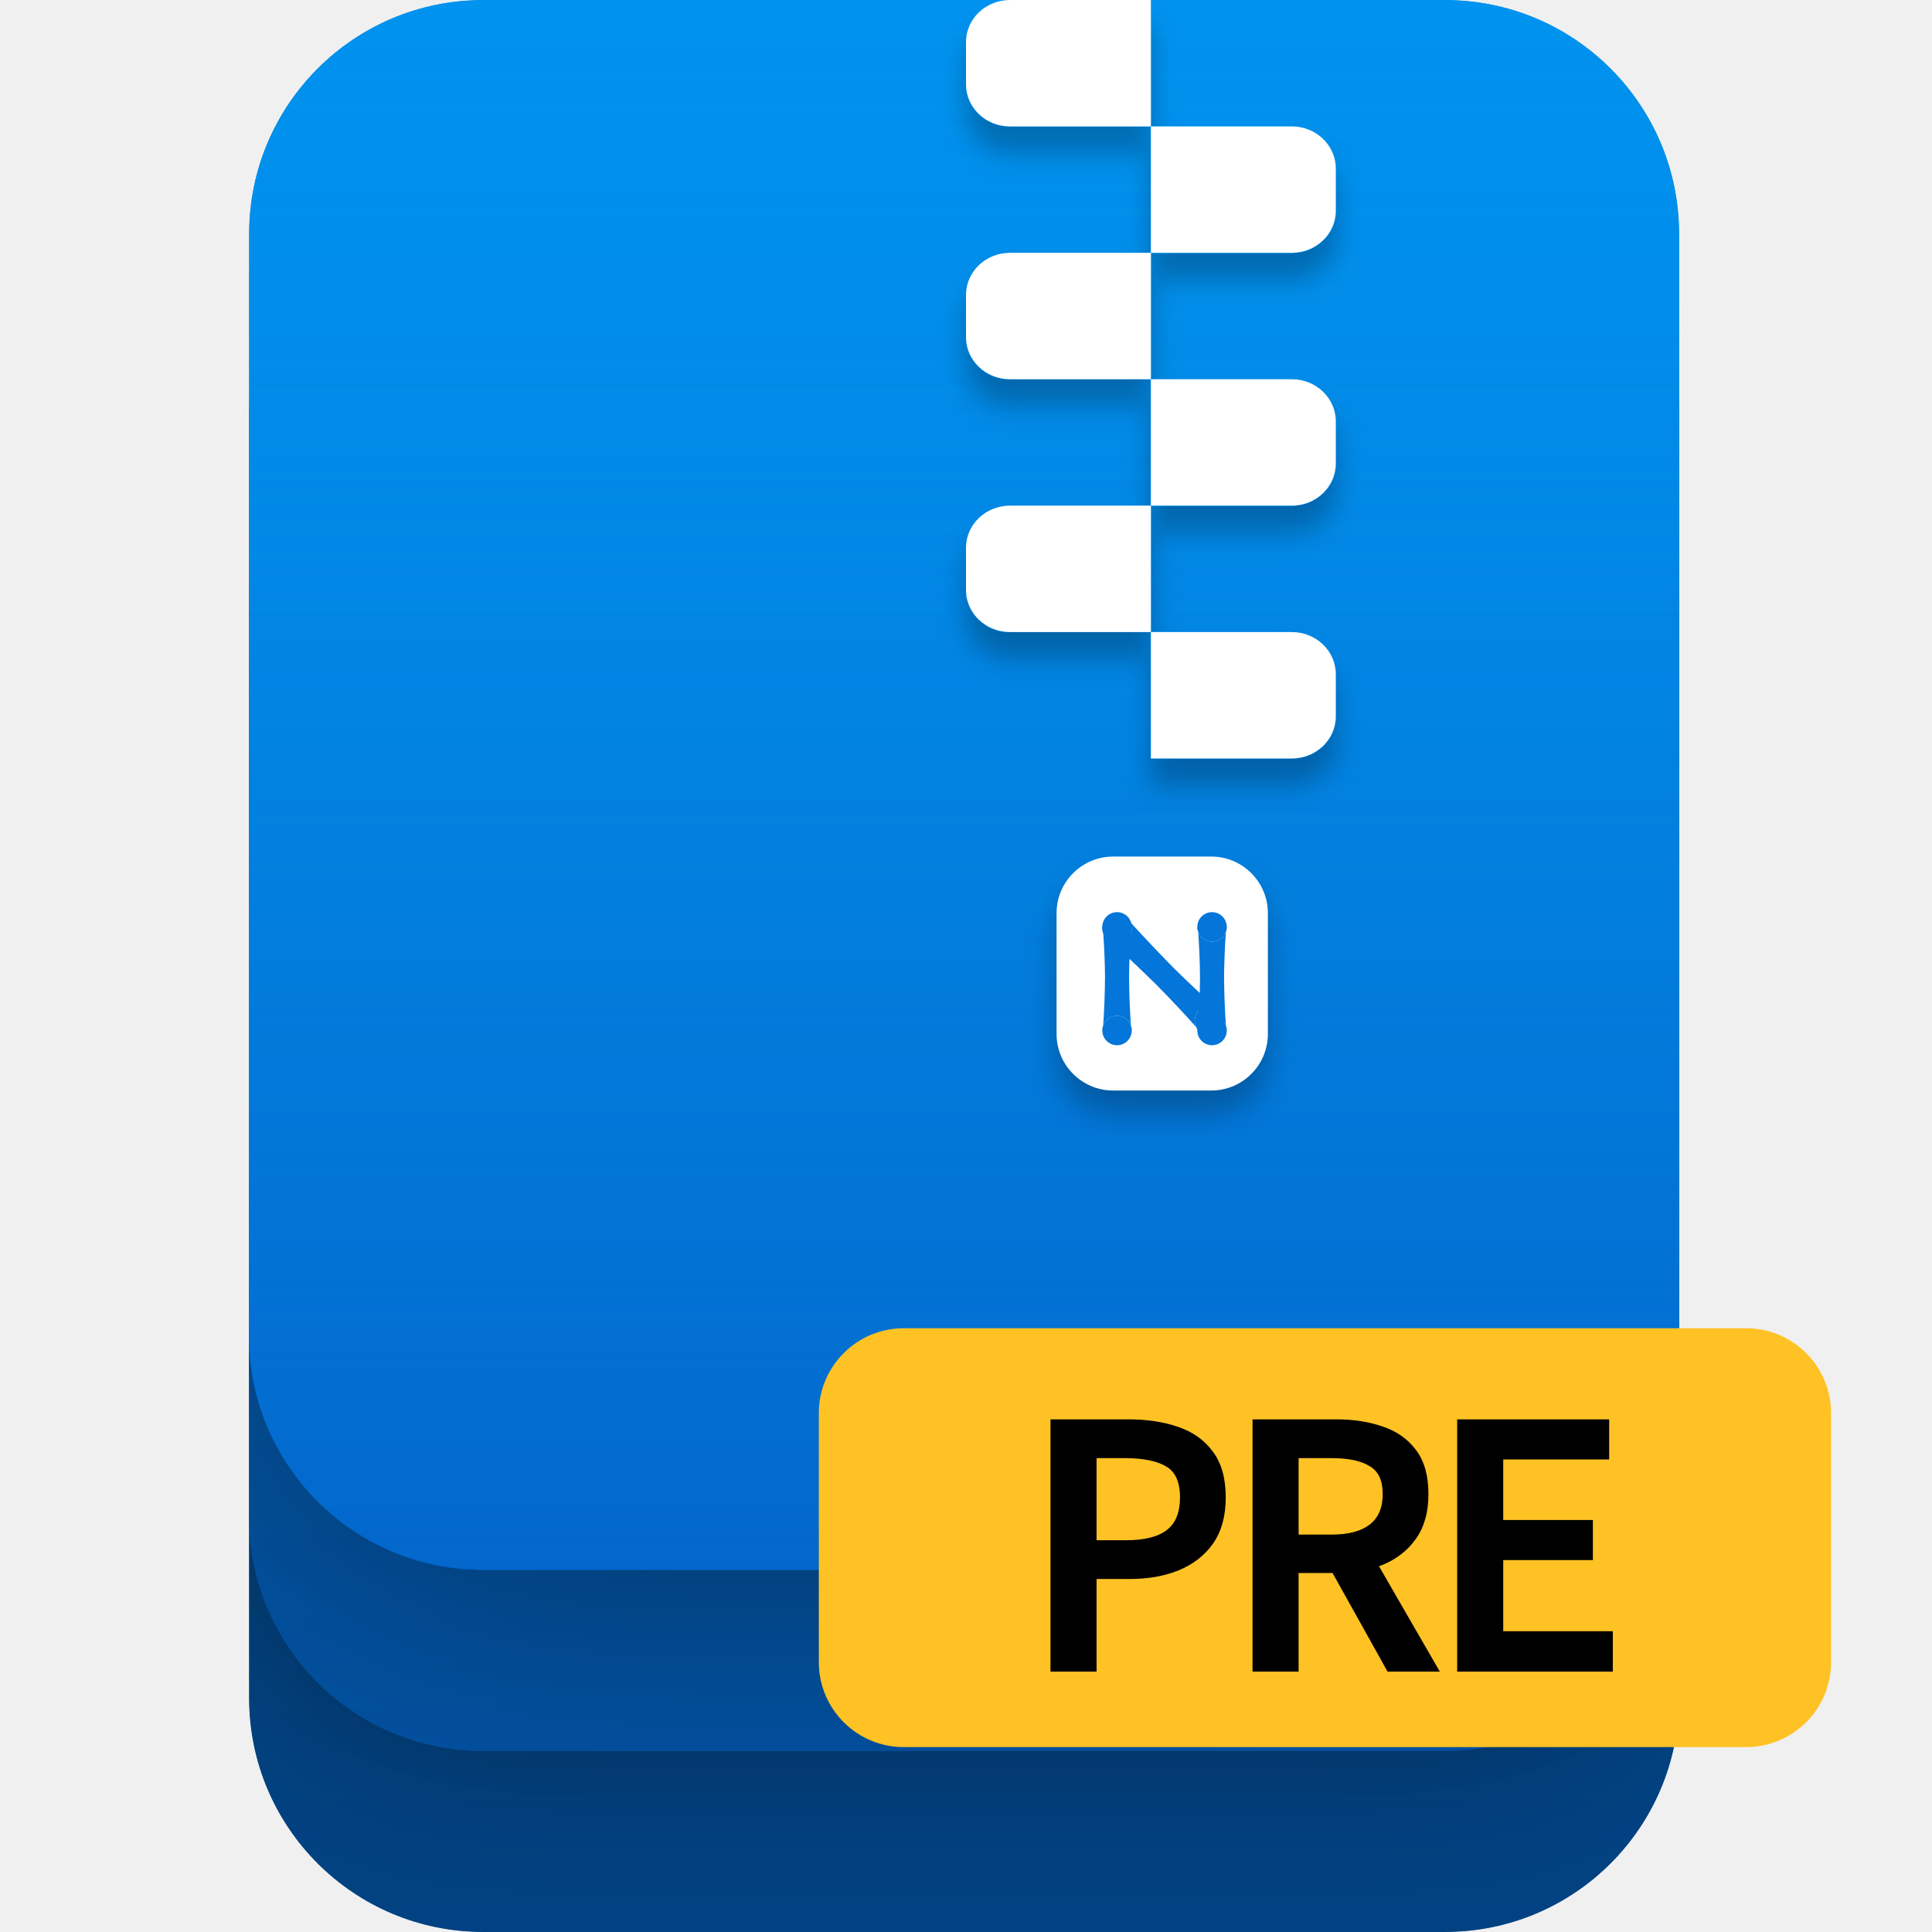
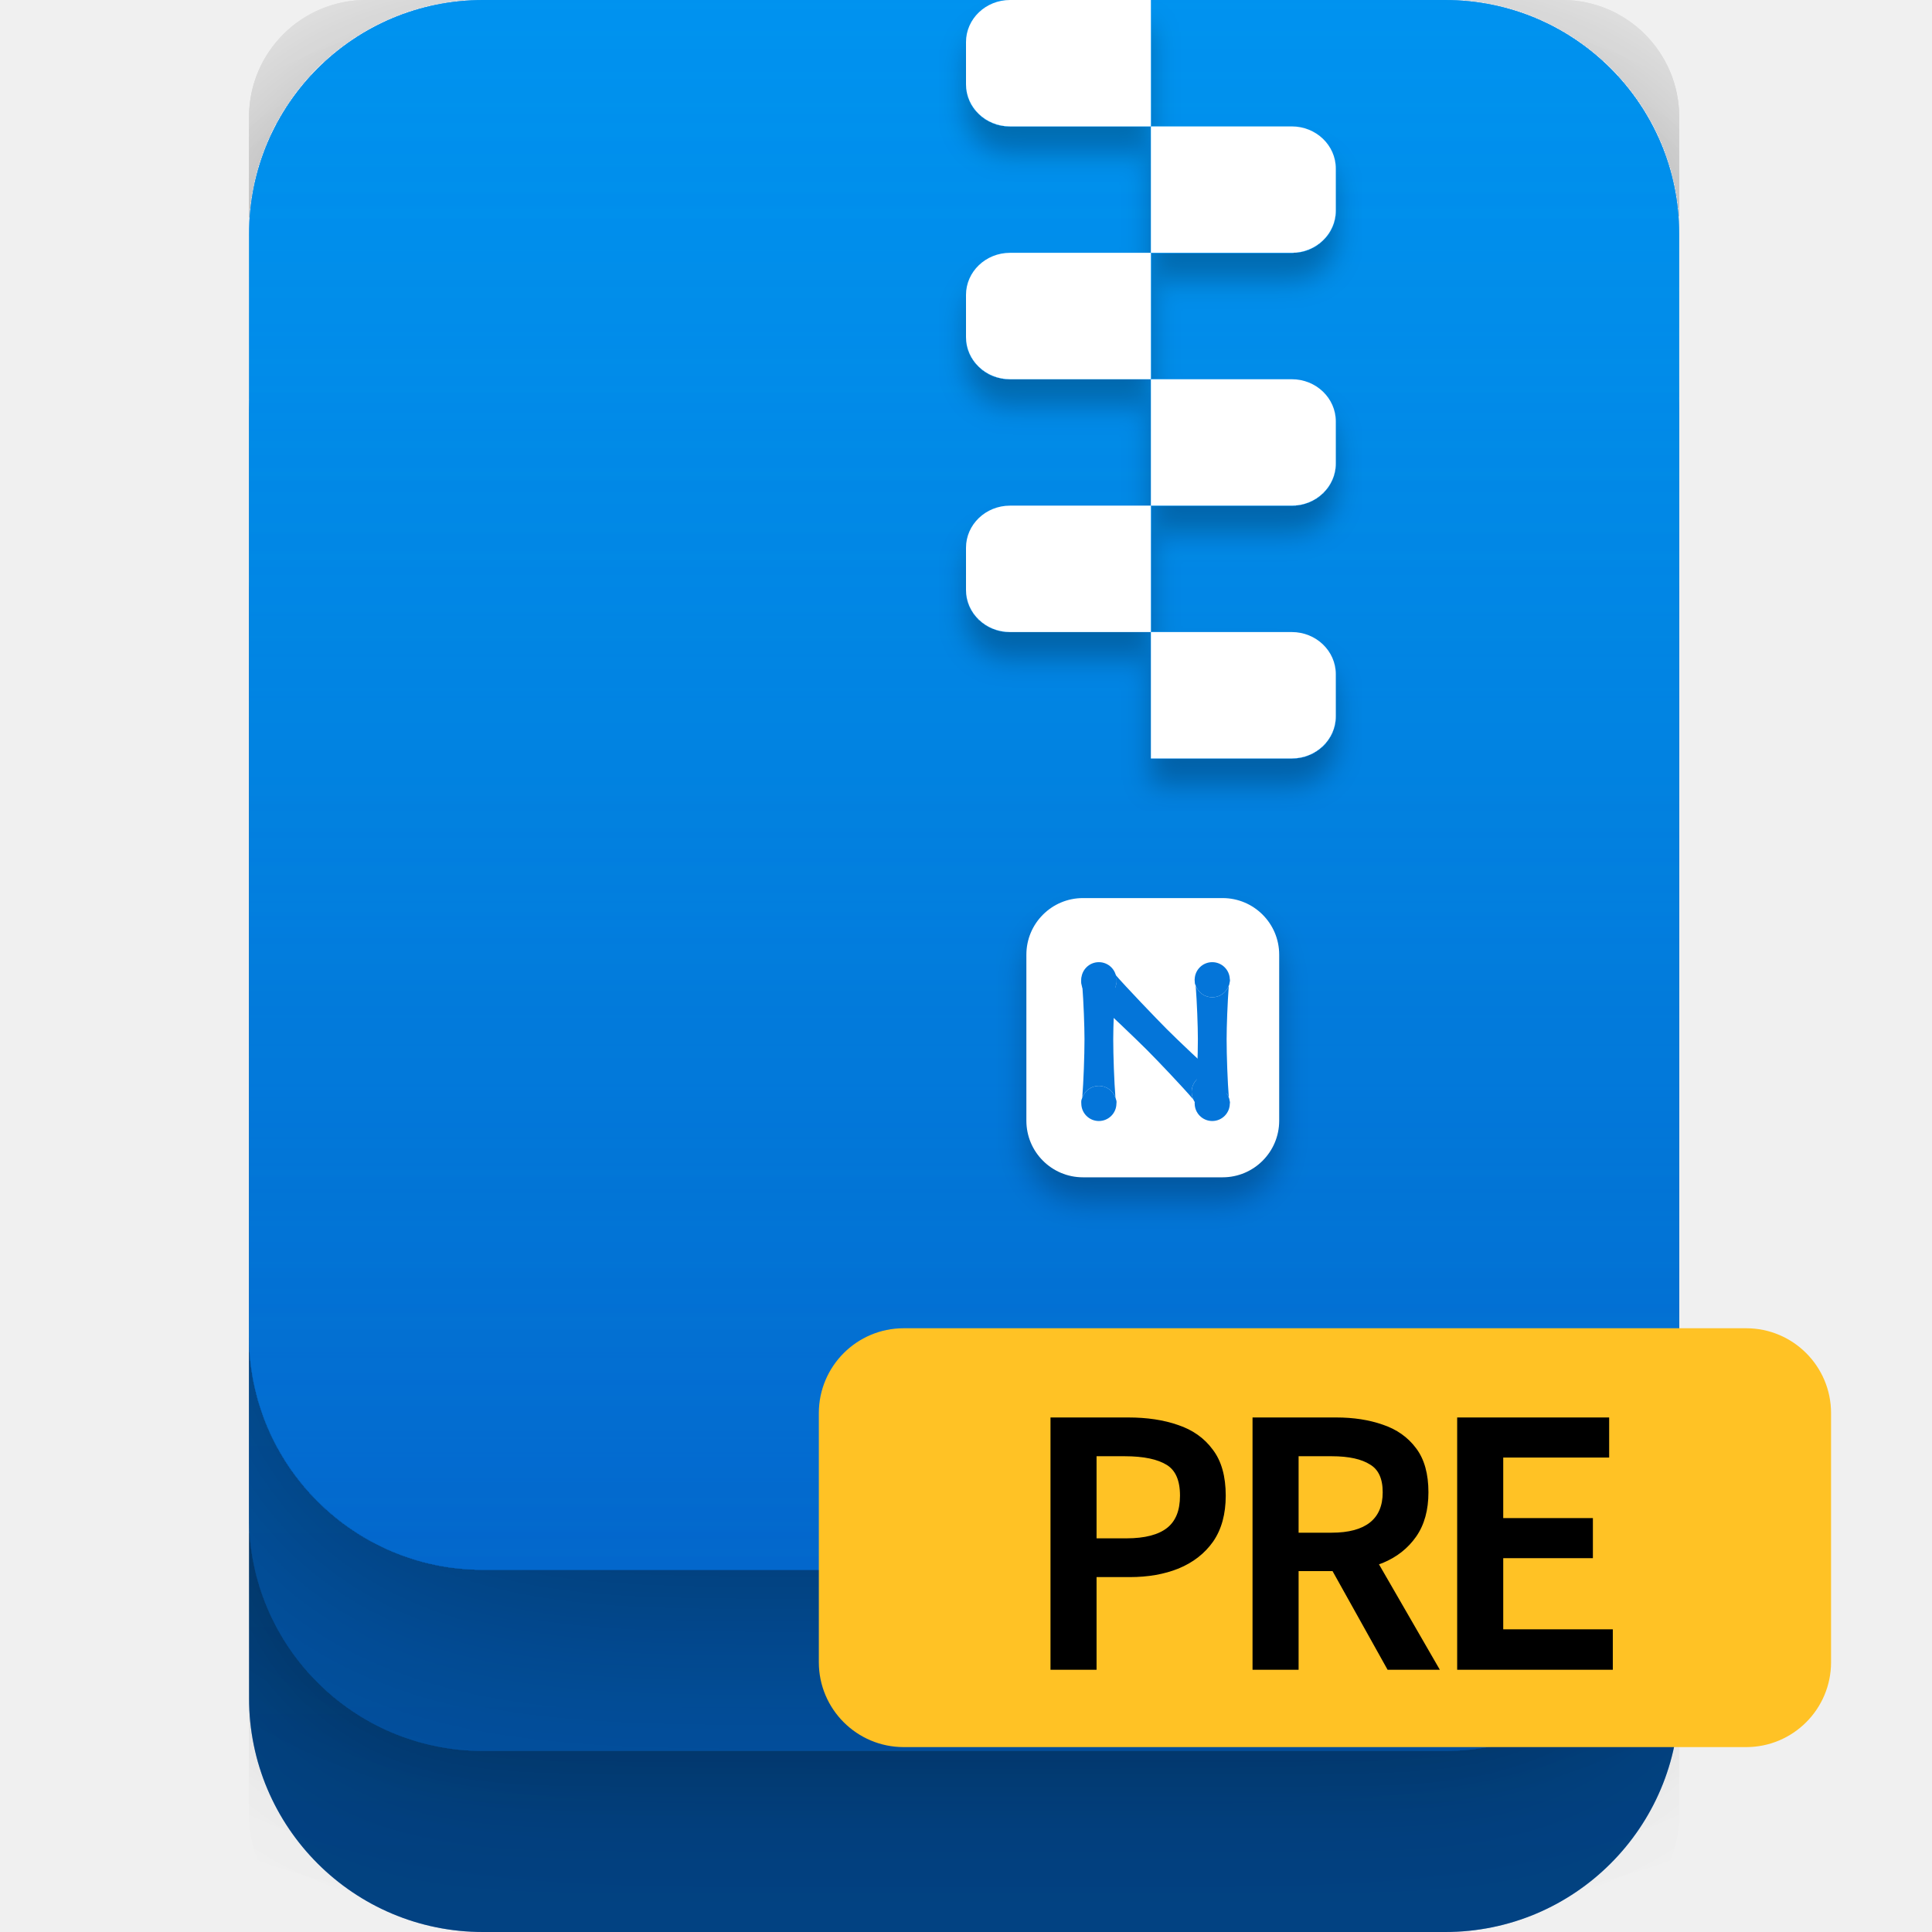
- <svg xmlns="http://www.w3.org/2000/svg" width="512" height="512" viewBox="0 0 512 512" fill="none">
-   <mask id="mask0_204_26" style="mask-type:alpha" maskUnits="userSpaceOnUse" x="66" y="0" width="379" height="512">
-     <rect x="66" width="379" height="512" rx="62" fill="url(#paint0_linear_204_26)" />
-     <rect x="66" width="379" height="512" rx="62" fill="url(#paint1_linear_204_26)" />
-     <rect x="66" width="379" height="512" rx="62" fill="black" fill-opacity="0.2" />
-     <rect x="66" width="379" height="512" rx="62" fill="black" fill-opacity="0.2" />
+ <svg xmlns="http://www.w3.org/2000/svg" width="1024" height="1024" viewBox="0 0 1024 1024" fill="none">
+   <mask id="mask0_307_2" style="mask-type:alpha" maskUnits="userSpaceOnUse" x="132" y="0" width="758" height="1024">
+     <rect x="132" width="758" height="1024" rx="62" fill="url(#paint0_linear_307_2)" />
+     <rect x="132" width="758" height="1024" rx="62" fill="url(#paint1_linear_307_2)" />
+     <rect x="132" width="758" height="1024" rx="62" fill="black" fill-opacity="0.2" />
+     <rect x="132" width="758" height="1024" rx="62" fill="black" fill-opacity="0.2" />
  </mask>
-   <g mask="url(#mask0_204_26)">
-     <rect x="66" y="96" width="379" height="416" rx="62" fill="url(#paint2_linear_204_26)" />
-     <rect x="66" y="96" width="379" height="416" rx="62" fill="black" fill-opacity="0.2" />
-     <rect x="66" y="96" width="379" height="416" rx="62" fill="black" fill-opacity="0.2" />
-     <g filter="url(#filter0_d_204_26)">
-       <rect x="66" y="48" width="379" height="416" rx="62" fill="url(#paint3_linear_204_26)" />
-       <rect x="66" y="48" width="379" height="416" rx="62" fill="black" fill-opacity="0.2" />
+   <g mask="url(#mask0_307_2)">
+     <rect x="132" y="192" width="758" height="832" rx="124" fill="url(#paint2_linear_307_2)" />
+     <rect x="132" y="192" width="758" height="832" rx="124" fill="black" fill-opacity="0.2" />
+     <rect x="132" y="192" width="758" height="832" rx="124" fill="black" fill-opacity="0.2" />
+     <g filter="url(#filter0_d_307_2)">
+       <rect x="132" y="96" width="758" height="832" rx="124" fill="url(#paint3_linear_307_2)" />
+       <rect x="132" y="96" width="758" height="832" rx="124" fill="black" fill-opacity="0.2" />
    </g>
-     <g filter="url(#filter1_d_204_26)">
-       <rect x="66" width="379" height="416" rx="62" fill="url(#paint4_linear_204_26)" />
-       <rect x="66" width="379" height="416" rx="62" fill="url(#paint5_linear_204_26)" fill-opacity="0.45" />
-       <rect x="66" width="379" height="416" rx="62" fill="url(#paint6_linear_204_26)" fill-opacity="0.3" />
+     <g filter="url(#filter1_d_307_2)">
+       <rect x="132" width="758" height="832" rx="124" fill="url(#paint4_linear_307_2)" />
+       <rect x="132" width="758" height="832" rx="124" fill="url(#paint5_linear_307_2)" fill-opacity="0.45" />
+       <rect x="132" width="758" height="832" rx="124" fill="url(#paint6_linear_307_2)" fill-opacity="0.3" />
    </g>
-     <g filter="url(#filter2_d_204_26)">
-       <path d="M256 11.167C256 4.999 261.223 0 267.667 0H305V33.5H267.667C261.223 33.5 256 28.5 256 22.333V11.167Z" fill="white" />
-       <path d="M354 55.833C354 62.001 348.777 67 342.333 67L305 67L305 33.5L342.333 33.5C348.777 33.5 354 38.499 354 44.667V55.833Z" fill="white" />
-       <path d="M256 78.167C256 71.999 261.223 67 267.667 67L305 67L305 100.5H267.667C261.223 100.5 256 95.501 256 89.333V78.167Z" fill="white" />
-       <path d="M354 122.833C354 129.001 348.777 134 342.333 134H305L305 100.5H342.333C348.777 100.5 354 105.499 354 111.667V122.833Z" fill="white" />
-       <path d="M256 145.167C256 138.999 261.223 134 267.667 134H305L305 167.5H267.667C261.223 167.5 256 162.501 256 156.333V145.167Z" fill="white" />
-       <path d="M354 189.833C354 196.001 348.777 201 342.333 201H305L305 167.5H342.333C348.777 167.5 354 172.499 354 178.667V189.833Z" fill="white" />
+     <g filter="url(#filter2_d_307_2)">
+       <path d="M512 22.333C512 9.999 522.447 0 535.333 0H610V67H535.333C522.447 67 512 57.001 512 44.667V22.333Z" fill="white" />
+       <path d="M708 111.667C708 124.001 697.553 134 684.667 134L610 134L610 67L684.667 67C697.553 67 708 76.999 708 89.333V111.667Z" fill="white" />
+       <path d="M512 156.333C512 143.999 522.447 134 535.333 134L610 134L610 201H535.333C522.447 201 512 191.001 512 178.667V156.333Z" fill="white" />
+       <path d="M708 245.667C708 258.001 697.553 268 684.667 268H610L610 201H684.667C697.553 201 708 210.999 708 223.333V245.667Z" fill="white" />
+       <path d="M512 290.333C512 277.999 522.447 268 535.333 268H610L610 335H535.333C522.447 335 512 325.001 512 312.667V290.333Z" fill="white" />
+       <path d="M708 379.667C708 392.001 697.553 402 684.667 402H610L610 335H684.667C697.553 335 708 344.999 708 357.333V379.667Z" fill="white" />
    </g>
  </g>
-   <g filter="url(#filter3_d_204_26)">
-     <rect x="280" y="227" width="56" height="62" rx="15" fill="white" />
-     <path d="M296.027 241.729C298.152 241.729 299.88 243.427 299.927 245.54C299.927 245.57 299.928 245.599 299.928 245.629C299.928 246.086 299.849 246.524 299.705 246.932C299.169 248.445 297.725 249.529 296.027 249.529C294.33 249.529 292.886 248.445 292.35 246.932C292.206 246.524 292.127 246.086 292.127 245.629C292.127 245.599 292.127 245.57 292.128 245.54C292.175 243.427 293.903 241.729 296.027 241.729Z" fill="#0475D9" />
-     <path d="M296.027 269.199C297.734 269.199 299.185 270.296 299.714 271.823C299.852 272.223 299.928 272.653 299.928 273.1C299.928 275.254 298.181 277 296.027 277C293.873 277 292.127 275.254 292.127 273.1C292.127 272.653 292.202 272.223 292.341 271.823C292.87 270.296 294.321 269.199 296.027 269.199Z" fill="#0475D9" />
-     <path d="M292.35 246.932C292.632 250.57 292.836 255.97 292.836 258.837C292.836 262.427 292.628 268.292 292.341 271.823C292.87 270.296 294.321 269.199 296.027 269.199C297.734 269.199 299.185 270.296 299.714 271.823C299.427 268.292 299.219 262.427 299.219 258.837C299.219 255.97 299.422 250.57 299.705 246.932C299.169 248.445 297.725 249.529 296.027 249.529C294.33 249.529 292.886 248.445 292.35 246.932Z" fill="#0475D9" />
-     <path fill-rule="evenodd" clip-rule="evenodd" d="M292.128 245.54C292.206 245.544 292.28 246.033 292.35 246.932L292.128 245.54ZM292.127 245.54C292.127 245.54 292.128 245.54 292.128 245.54C292.127 245.57 292.127 245.599 292.127 245.629C292.127 246.086 292.206 246.524 292.35 246.932M292.341 271.823C292.273 272.652 292.202 273.1 292.127 273.1C292.127 272.653 292.202 272.223 292.341 271.823Z" fill="#0475D9" />
-     <path fill-rule="evenodd" clip-rule="evenodd" d="M299.928 245.54C299.927 245.54 299.927 245.54 299.927 245.54C299.849 245.544 299.775 246.033 299.705 246.932C299.849 246.524 299.928 246.086 299.928 245.629C299.928 245.599 299.927 245.57 299.927 245.54M299.928 273.1C299.853 273.1 299.781 272.652 299.714 271.823C299.852 272.223 299.928 272.653 299.928 273.1Z" fill="#0475D9" />
-     <path d="M321.203 241.729C323.328 241.729 325.055 243.427 325.103 245.54C325.103 245.57 325.103 245.599 325.103 245.629C325.103 246.086 325.025 246.524 324.881 246.932C324.344 248.445 322.9 249.529 321.203 249.529C319.506 249.529 318.062 248.445 317.526 246.932C317.381 246.524 317.303 246.086 317.303 245.629C317.303 245.599 317.303 245.57 317.304 245.54C317.351 243.427 319.079 241.729 321.203 241.729Z" fill="#0475D9" />
-     <path d="M321.203 269.199C322.91 269.199 324.361 270.296 324.89 271.823C325.028 272.223 325.103 272.653 325.103 273.1C325.103 275.254 323.357 277 321.203 277C319.049 277 317.303 275.254 317.303 273.1C317.303 272.653 317.378 272.223 317.517 271.823C318.045 270.296 319.496 269.199 321.203 269.199Z" fill="#0475D9" />
-     <path d="M317.526 246.932C317.808 250.57 318.012 255.97 318.012 258.837C318.012 262.427 317.804 268.292 317.517 271.823C318.045 270.296 319.496 269.199 321.203 269.199C322.91 269.199 324.361 270.296 324.89 271.823C324.603 268.292 324.394 262.427 324.394 258.837C324.394 255.97 324.598 250.57 324.881 246.932C324.344 248.445 322.9 249.529 321.203 249.529C319.506 249.529 318.062 248.445 317.526 246.932Z" fill="#0475D9" />
-     <path fill-rule="evenodd" clip-rule="evenodd" d="M317.304 245.54C317.381 245.544 317.456 246.033 317.526 246.932L317.304 245.54ZM317.303 245.54C317.303 245.54 317.304 245.54 317.304 245.54C317.303 245.57 317.303 245.599 317.303 245.629C317.303 246.086 317.381 246.524 317.526 246.932M317.517 271.823C317.449 272.652 317.377 273.1 317.303 273.1C317.303 272.653 317.378 272.223 317.517 271.823Z" fill="#0475D9" />
-     <path fill-rule="evenodd" clip-rule="evenodd" d="M325.103 245.54C325.103 245.54 325.103 245.54 325.103 245.54C325.025 245.544 324.95 246.033 324.881 246.932C325.025 246.524 325.103 246.086 325.103 245.629C325.103 245.599 325.103 245.57 325.103 245.54M325.103 273.1C325.029 273.1 324.957 272.652 324.89 271.823C325.028 272.223 325.103 272.653 325.103 273.1Z" fill="#0475D9" />
-     <path d="M293.259 243.259C294.761 241.757 297.184 241.737 298.711 243.197C298.732 243.218 298.754 243.238 298.774 243.259C299.098 243.582 299.352 243.948 299.538 244.338C300.229 245.788 299.975 247.575 298.774 248.775C297.574 249.975 295.787 250.23 294.337 249.539C293.947 249.353 293.582 249.098 293.259 248.775C293.238 248.754 293.217 248.733 293.197 248.712C291.736 247.184 291.756 244.762 293.259 243.259Z" fill="#0475D9" />
-     <path d="M317.769 267.77C318.976 266.563 320.777 266.312 322.231 267.018C322.612 267.203 322.969 267.453 323.285 267.77C324.808 269.293 324.808 271.762 323.285 273.286C321.762 274.809 319.292 274.809 317.769 273.286C317.453 272.969 317.202 272.612 317.017 272.232C316.311 270.778 316.562 268.977 317.769 267.77Z" fill="#0475D9" />
-     <path d="M294.337 249.539C297.11 251.912 304.583 259.097 306.609 261.123C309.148 263.662 314.724 269.532 317.017 272.232C316.311 270.778 316.562 268.977 317.769 267.77C318.976 266.563 320.777 266.312 322.231 267.018C319.531 264.724 313.661 259.149 311.122 256.61C309.096 254.584 301.911 247.111 299.538 244.338C300.229 245.788 299.975 247.575 298.774 248.775C297.574 249.975 295.787 250.23 294.337 249.539Z" fill="#0475D9" />
-     <path fill-rule="evenodd" clip-rule="evenodd" d="M293.197 248.712C293.254 248.66 293.652 248.953 294.337 249.539L293.197 248.712ZM293.196 248.713C293.196 248.712 293.196 248.712 293.197 248.712C293.217 248.733 293.238 248.754 293.259 248.775C293.582 249.098 293.947 249.353 294.337 249.539M317.017 272.232C317.556 272.866 317.822 273.233 317.769 273.286C317.453 272.969 317.202 272.612 317.017 272.232Z" fill="#0475D9" />
-     <path fill-rule="evenodd" clip-rule="evenodd" d="M298.712 243.197C298.712 243.197 298.711 243.197 298.711 243.197C298.659 243.255 298.952 243.653 299.538 244.338C299.352 243.948 299.098 243.582 298.774 243.259C298.754 243.238 298.732 243.218 298.711 243.197M323.285 267.77C323.232 267.822 322.865 267.557 322.231 267.018C322.612 267.203 322.969 267.453 323.285 267.77Z" fill="#0475D9" />
+   <g filter="url(#filter3_d_307_2)">
+     <rect x="544" y="476" width="134" height="148" rx="30" fill="white" />
+     <path d="M582.42 509.965C587.492 509.965 591.616 514.019 591.728 519.064C591.73 519.134 591.731 519.205 591.731 519.275C591.731 520.366 591.543 521.413 591.199 522.385C589.919 525.998 586.472 528.586 582.42 528.586C578.369 528.586 574.922 525.998 573.642 522.385C573.297 521.413 573.11 520.366 573.11 519.275C573.11 519.205 573.111 519.134 573.112 519.064C573.225 514.019 577.349 509.965 582.42 509.965Z" fill="#0475D9" />
+     <path d="M582.42 575.54C586.495 575.54 589.958 578.158 591.22 581.803C591.551 582.758 591.731 583.783 591.731 584.851C591.731 589.993 587.562 594.161 582.42 594.161C577.278 594.161 573.11 589.993 573.11 584.851C573.11 583.783 573.29 582.758 573.62 581.803C574.882 578.158 578.346 575.54 582.42 575.54Z" fill="#0475D9" />
+     <path d="M573.642 522.385C574.316 531.07 574.803 543.962 574.803 550.804C574.803 559.374 574.306 573.374 573.62 581.803C574.882 578.158 578.346 575.54 582.42 575.54C586.495 575.54 589.958 578.158 591.22 581.803C590.535 573.374 590.038 559.374 590.038 550.804C590.038 543.962 590.524 531.07 591.199 522.385C589.919 525.998 586.472 528.586 582.42 528.586C578.369 528.586 574.922 525.998 573.642 522.385Z" fill="#0475D9" />
+     <path fill-rule="evenodd" clip-rule="evenodd" d="M573.112 519.064C573.297 519.074 573.475 520.239 573.642 522.385ZM573.11 519.064C573.111 519.064 573.111 519.064 573.112 519.064C573.111 519.134 573.11 519.205 573.11 519.275C573.11 520.366 573.297 521.413 573.642 522.385M573.62 581.803C573.459 583.783 573.288 584.851 573.11 584.851C573.11 583.783 573.29 582.758 573.62 581.803Z" fill="#0475D9" />
+     <path fill-rule="evenodd" clip-rule="evenodd" d="M591.731 519.064C591.73 519.064 591.729 519.064 591.728 519.064C591.543 519.074 591.365 520.239 591.199 522.385C591.543 521.413 591.731 520.366 591.731 519.275C591.731 519.205 591.73 519.134 591.728 519.064M591.731 584.851C591.553 584.851 591.381 583.783 591.22 581.803C591.551 582.758 591.731 583.783 591.731 584.851Z" fill="#0475D9" />
+     <path d="M642.517 509.965C647.589 509.965 651.713 514.019 651.825 519.064C651.827 519.134 651.828 519.205 651.828 519.275C651.828 520.366 651.64 521.413 651.296 522.385C650.016 525.998 646.569 528.586 642.517 528.586C638.466 528.586 635.019 525.998 633.739 522.385C633.394 521.413 633.207 520.366 633.207 519.275C633.207 519.205 633.208 519.134 633.209 519.064C633.322 514.019 637.446 509.965 642.517 509.965Z" fill="#0475D9" />
+     <path d="M642.517 575.54C646.592 575.54 650.055 578.158 651.317 581.803C651.648 582.758 651.828 583.783 651.828 584.851C651.828 589.993 647.659 594.161 642.517 594.161C637.375 594.161 633.207 589.993 633.207 584.851C633.207 583.783 633.386 582.758 633.717 581.803C634.979 578.158 638.443 575.54 642.517 575.54Z" fill="#0475D9" />
+     <path d="M633.739 522.385C634.413 531.07 634.9 543.962 634.9 550.804C634.9 559.374 634.403 573.374 633.717 581.803C634.979 578.158 638.443 575.54 642.517 575.54C646.592 575.54 650.055 578.158 651.317 581.803C650.632 573.374 650.135 559.374 650.135 550.804C650.135 543.962 650.621 531.07 651.296 522.385C650.016 525.998 646.569 528.586 642.517 528.586C638.466 528.586 635.019 525.998 633.739 522.385Z" fill="#0475D9" />
+     <path fill-rule="evenodd" clip-rule="evenodd" d="M633.209 519.064C633.394 519.074 633.572 520.239 633.739 522.385ZM633.207 519.064C633.208 519.064 633.208 519.064 633.209 519.064C633.208 519.134 633.207 519.205 633.207 519.275C633.207 520.366 633.394 521.413 633.739 522.385M633.717 581.803C633.556 583.783 633.385 584.851 633.207 584.851C633.207 583.783 633.386 582.758 633.717 581.803Z" fill="#0475D9" />
+     <path fill-rule="evenodd" clip-rule="evenodd" d="M651.828 519.064C651.827 519.064 651.826 519.064 651.825 519.064C651.64 519.074 651.462 520.239 651.296 522.385C651.64 521.413 651.828 520.366 651.828 519.275C651.828 519.205 651.827 519.134 651.825 519.064M651.828 584.851C651.65 584.851 651.478 583.783 651.317 581.803C651.648 582.758 651.828 583.783 651.828 584.851Z" fill="#0475D9" />
+     <path d="M575.811 513.619C579.397 510.033 585.18 509.984 588.827 513.471C588.877 513.52 588.928 513.569 588.978 513.619C589.749 514.39 590.357 515.263 590.801 516.194C592.45 519.654 591.843 523.921 588.978 526.786C586.113 529.651 581.846 530.258 578.386 528.609C577.455 528.165 576.582 527.557 575.811 526.786C575.761 526.736 575.712 526.686 575.663 526.635C572.176 522.988 572.225 517.205 575.811 513.619Z" fill="#0475D9" />
+     <path d="M634.319 572.128C637.201 569.246 641.5 568.648 644.97 570.333C645.879 570.775 646.731 571.373 647.486 572.128C651.122 575.764 651.122 581.659 647.486 585.294C643.85 588.93 637.955 588.93 634.319 585.294C633.565 584.54 632.966 583.688 632.525 582.779C630.84 579.308 631.438 575.009 634.319 572.128Z" fill="#0475D9" />
+     <path d="M578.386 528.609C585.004 534.273 602.843 551.424 607.681 556.262C613.741 562.322 627.05 576.334 632.525 582.779C630.84 579.308 631.438 575.009 634.319 572.128C637.201 569.246 641.5 568.648 644.97 570.333C638.526 564.858 624.513 551.549 618.454 545.489C613.616 540.651 596.465 522.812 590.801 516.194C592.45 519.654 591.843 523.921 588.978 526.786C586.113 529.651 581.846 530.258 578.386 528.609Z" fill="#0475D9" />
+     <path fill-rule="evenodd" clip-rule="evenodd" d="M575.663 526.635C575.801 526.511 576.751 527.209 578.386 528.609ZM575.661 526.636C575.662 526.636 575.662 526.635 575.663 526.635C575.712 526.686 575.761 526.736 575.811 526.786C576.582 527.557 577.455 528.165 578.386 528.609M632.525 582.779C633.811 584.292 634.445 585.169 634.319 585.294C633.565 584.54 632.966 583.688 632.525 582.779Z" fill="#0475D9" />
+     <path fill-rule="evenodd" clip-rule="evenodd" d="M588.828 513.47C588.828 513.47 588.827 513.471 588.827 513.471C588.703 513.609 589.401 514.559 590.801 516.194C590.357 515.263 589.749 514.39 588.978 513.619C588.928 513.569 588.877 513.52 588.827 513.471M647.486 572.128C647.36 572.253 646.484 571.619 644.97 570.333C645.879 570.775 646.731 571.373 647.486 572.128Z" fill="#0475D9" />
  </g>
-   <rect x="217" y="352" width="268.25" height="111" rx="22.5" fill="#FFC225" />
-   <path d="M279.392 442V377.144H299.016C303.885 377.144 308.168 377.789 311.864 379.08C315.56 380.312 318.464 382.365 320.576 385.24C322.747 388.056 323.832 391.928 323.832 396.856C323.832 401.549 322.776 405.421 320.664 408.472C318.552 411.464 315.648 413.723 311.952 415.248C308.315 416.715 304.12 417.448 299.368 417.448H289.6V442H279.392ZM289.6 409.176H298.488C303.592 409.176 307.405 408.179 309.928 406.184C312.451 404.189 313.712 401.08 313.712 396.856C313.712 392.515 312.392 389.523 309.752 387.88C307.112 386.237 303.211 385.416 298.048 385.416H289.6V409.176ZM332.934 442V377.144H354.142C358.601 377.144 362.59 377.76 366.11 378.992C369.63 380.165 372.417 382.131 374.47 384.888C376.524 387.587 377.55 391.283 377.55 395.976C377.55 400.493 376.524 404.219 374.47 407.152C372.417 410.085 369.63 412.285 366.11 413.752C362.59 415.16 358.601 415.864 354.142 415.864H343.142V442H332.934ZM343.142 407.68H352.91C357.604 407.68 361.182 406.712 363.646 404.776C366.169 402.781 367.43 399.848 367.43 395.976C367.43 392.045 366.169 389.317 363.646 387.792C361.182 386.208 357.604 385.416 352.91 385.416H343.142V407.68ZM368.31 442L352.206 413.136L359.774 407.24L379.838 442H368.31ZM387.164 442V377.144H425.444V385.768H397.372V403.808H421.132V412.432H397.372V433.288H426.412V442H387.164Z" fill="black" />
-   <path d="M279.392 442H278.392V443H279.392V442ZM279.392 377.144V376.144H278.392V377.144H279.392ZM311.864 379.08L311.534 380.024L311.541 380.026L311.548 380.029L311.864 379.08ZM320.576 385.24L319.77 385.832L319.777 385.841L319.784 385.851L320.576 385.24ZM320.664 408.472L321.481 409.049L321.486 409.041L320.664 408.472ZM311.952 415.248L312.326 416.175L312.333 416.172L311.952 415.248ZM289.6 417.448V416.448H288.6V417.448H289.6ZM289.6 442V443H290.6V442H289.6ZM289.6 409.176H288.6V410.176H289.6V409.176ZM309.928 406.184L310.548 406.968L309.928 406.184ZM309.752 387.88L310.28 387.031L309.752 387.88ZM289.6 385.416V384.416H288.6V385.416H289.6ZM280.392 442V377.144H278.392V442H280.392ZM279.392 378.144H299.016V376.144H279.392V378.144ZM299.016 378.144C303.799 378.144 307.966 378.778 311.534 380.024L312.194 378.136C308.369 376.8 303.971 376.144 299.016 376.144V378.144ZM311.548 380.029C315.067 381.202 317.792 383.139 319.77 385.832L321.382 384.648C319.136 381.591 316.053 379.422 312.18 378.131L311.548 380.029ZM319.784 385.851C321.776 388.435 322.832 392.065 322.832 396.856H324.832C324.832 391.791 323.717 387.677 321.368 384.629L319.784 385.851ZM322.832 396.856C322.832 401.4 321.811 405.059 319.842 407.903L321.486 409.041C323.741 405.784 324.832 401.699 324.832 396.856H322.832ZM319.847 407.895C317.854 410.718 315.108 412.864 311.57 414.324L312.333 416.172C316.188 414.582 319.25 412.21 321.481 409.049L319.847 407.895ZM311.578 414.321C308.082 415.73 304.018 416.448 299.368 416.448V418.448C304.222 418.448 308.547 417.699 312.326 416.175L311.578 414.321ZM299.368 416.448H289.6V418.448H299.368V416.448ZM288.6 417.448V442H290.6V417.448H288.6ZM289.6 441H279.392V443H289.6V441ZM289.6 410.176H298.488V408.176H289.6V410.176ZM298.488 410.176C303.693 410.176 307.772 409.164 310.548 406.968L309.308 405.4C307.039 407.194 303.49 408.176 298.488 408.176V410.176ZM310.548 406.968C313.382 404.728 314.712 401.282 314.712 396.856H312.712C312.712 400.878 311.52 403.651 309.308 405.4L310.548 406.968ZM314.712 396.856C314.712 392.32 313.322 388.924 310.28 387.031L309.224 388.729C311.462 390.122 312.712 392.709 312.712 396.856H314.712ZM310.28 387.031C307.409 385.244 303.287 384.416 298.048 384.416V386.416C303.134 386.416 306.815 387.23 309.224 388.729L310.28 387.031ZM298.048 384.416H289.6V386.416H298.048V384.416ZM288.6 385.416V409.176H290.6V385.416H288.6ZM332.934 442H331.934V443H332.934V442ZM332.934 377.144V376.144H331.934V377.144H332.934ZM366.11 378.992L365.78 379.936L365.787 379.938L365.794 379.941L366.11 378.992ZM374.47 384.888L373.668 385.485L373.675 385.494L374.47 384.888ZM374.47 407.152L373.651 406.579V406.579L374.47 407.152ZM366.11 413.752L366.482 414.68L366.488 414.678L366.495 414.675L366.11 413.752ZM343.142 415.864V414.864H342.142V415.864H343.142ZM343.142 442V443H344.142V442H343.142ZM343.142 407.68H342.142V408.68H343.142V407.68ZM363.646 404.776L364.264 405.562L364.267 405.56L363.646 404.776ZM363.646 387.792L363.106 388.633L363.117 388.641L363.129 388.648L363.646 387.792ZM343.142 385.416V384.416H342.142V385.416H343.142ZM368.31 442L367.437 442.487L367.723 443H368.31V442ZM352.206 413.136L351.592 412.347L350.915 412.874L351.333 413.623L352.206 413.136ZM359.774 407.24L360.641 406.74L360.066 405.745L359.16 406.451L359.774 407.24ZM379.838 442V443H381.57L380.705 441.5L379.838 442ZM333.934 442V377.144H331.934V442H333.934ZM332.934 378.144H354.142V376.144H332.934V378.144ZM354.142 378.144C358.51 378.144 362.385 378.747 365.78 379.936L366.441 378.048C362.796 376.773 358.692 376.144 354.142 376.144V378.144ZM365.794 379.941C369.136 381.055 371.747 382.905 373.668 385.485L375.272 384.291C373.087 381.356 370.125 379.276 366.427 378.043L365.794 379.941ZM373.675 385.494C375.553 387.962 376.55 391.419 376.55 395.976H378.55C378.55 391.146 377.495 387.211 375.266 384.282L373.675 385.494ZM376.55 395.976C376.55 400.342 375.559 403.853 373.651 406.579L375.29 407.725C377.488 404.585 378.55 400.645 378.55 395.976H376.55ZM373.651 406.579C371.714 409.346 369.083 411.43 365.726 412.829L366.495 414.675C370.178 413.14 373.12 410.824 375.29 407.725L373.651 406.579ZM365.739 412.824C362.356 414.177 358.496 414.864 354.142 414.864V416.864C358.706 416.864 362.825 416.143 366.482 414.68L365.739 412.824ZM354.142 414.864H343.142V416.864H354.142V414.864ZM342.142 415.864V442H344.142V415.864H342.142ZM343.142 441H332.934V443H343.142V441ZM343.142 408.68H352.91V406.68H343.142V408.68ZM352.91 408.68C357.721 408.68 361.555 407.691 364.264 405.562L363.029 403.99C360.809 405.733 357.486 406.68 352.91 406.68V408.68ZM364.267 405.56C367.079 403.337 368.43 400.084 368.43 395.976H366.43C366.43 399.612 365.259 402.226 363.026 403.992L364.267 405.56ZM368.43 395.976C368.43 391.827 367.084 388.702 364.164 386.936L363.129 388.648C365.254 389.933 366.43 392.264 366.43 395.976H368.43ZM364.187 386.951C361.492 385.218 357.69 384.416 352.91 384.416V386.416C357.517 386.416 360.873 387.198 363.106 388.633L364.187 386.951ZM352.91 384.416H343.142V386.416H352.91V384.416ZM342.142 385.416V407.68H344.142V385.416H342.142ZM369.184 441.513L353.08 412.649L351.333 413.623L367.437 442.487L369.184 441.513ZM352.821 413.925L360.389 408.029L359.16 406.451L351.592 412.347L352.821 413.925ZM358.908 407.74L378.972 442.5L380.705 441.5L360.641 406.74L358.908 407.74ZM379.838 441H368.31V443H379.838V441ZM387.164 442H386.164V443H387.164V442ZM387.164 377.144V376.144H386.164V377.144H387.164ZM425.444 377.144H426.444V376.144H425.444V377.144ZM425.444 385.768V386.768H426.444V385.768H425.444ZM397.372 385.768V384.768H396.372V385.768H397.372ZM397.372 403.808H396.372V404.808H397.372V403.808ZM421.132 403.808H422.132V402.808H421.132V403.808ZM421.132 412.432V413.432H422.132V412.432H421.132ZM397.372 412.432V411.432H396.372V412.432H397.372ZM397.372 433.288H396.372V434.288H397.372V433.288ZM426.412 433.288H427.412V432.288H426.412V433.288ZM426.412 442V443H427.412V442H426.412ZM388.164 442V377.144H386.164V442H388.164ZM387.164 378.144H425.444V376.144H387.164V378.144ZM424.444 377.144V385.768H426.444V377.144H424.444ZM425.444 384.768H397.372V386.768H425.444V384.768ZM396.372 385.768V403.808H398.372V385.768H396.372ZM397.372 404.808H421.132V402.808H397.372V404.808ZM420.132 403.808V412.432H422.132V403.808H420.132ZM421.132 411.432H397.372V413.432H421.132V411.432ZM396.372 412.432V433.288H398.372V412.432H396.372ZM397.372 434.288H426.412V432.288H397.372V434.288ZM425.412 433.288V442H427.412V433.288H425.412ZM426.412 441H387.164V443H426.412V441Z" fill="black" />
+   <rect x="434" y="704" width="536.5" height="222" rx="45" fill="#FFC225" />
+   <path d="M558.784 883V753.288H598.032C607.771 753.288 616.336 754.579 623.728 757.16C631.12 759.624 636.928 763.731 641.152 769.48C645.493 775.112 647.664 782.856 647.664 792.712C647.664 802.099 645.552 809.843 641.328 815.944C637.104 821.928 631.296 826.445 623.904 829.496C616.629 832.429 608.24 833.896 598.736 833.896H579.2V883H558.784ZM579.2 817.352H596.976C607.184 817.352 614.811 815.357 619.856 811.368C624.901 807.379 627.424 801.16 627.424 792.712C627.424 784.029 624.784 778.045 619.504 774.76C614.224 771.475 606.421 769.832 596.096 769.832H579.2V817.352ZM665.869 883V753.288H708.285C717.202 753.288 725.181 754.52 732.221 756.984C739.261 759.331 744.834 763.261 748.941 768.776C753.048 774.173 755.101 781.565 755.101 790.952C755.101 799.987 753.048 807.437 748.941 813.304C744.834 819.171 739.261 823.571 732.221 826.504C725.181 829.32 717.202 830.728 708.285 830.728H686.285V883H665.869ZM686.285 814.36H705.821C715.208 814.36 722.365 812.424 727.293 808.552C732.338 804.563 734.861 798.696 734.861 790.952C734.861 783.091 732.338 777.635 727.293 774.584C722.365 771.416 715.208 769.832 705.821 769.832H686.285V814.36ZM736.621 883L704.413 825.272L719.549 813.48L759.677 883H736.621ZM774.329 883V753.288H850.889V770.536H794.745V806.616H842.265V823.864H794.745V865.576H852.825V883H774.329Z" fill="black" />
+   <path d="M558.784 883H556.784V885H558.784V883ZM558.784 753.288V751.288H556.784V753.288H558.784ZM623.728 757.16L623.069 759.048L623.082 759.053L623.095 759.057L623.728 757.16ZM641.152 769.48L639.54 770.664L639.554 770.683L639.568 770.701L641.152 769.48ZM641.328 815.944L642.962 817.097L642.967 817.09L642.972 817.082L641.328 815.944ZM623.904 829.496L624.652 831.351L624.659 831.348L624.667 831.345L623.904 829.496ZM579.2 833.896V831.896H577.2V833.896H579.2ZM579.2 883V885H581.2V883H579.2ZM579.2 817.352H577.2V819.352H579.2V817.352ZM619.856 811.368L621.096 812.937L619.856 811.368ZM619.504 774.76L620.56 773.062L619.504 774.76ZM579.2 769.832V767.832H577.2V769.832H579.2ZM560.784 883V753.288H556.784V883H560.784ZM558.784 755.288H598.032V751.288H558.784V755.288ZM598.032 755.288C607.599 755.288 615.933 756.556 623.069 759.048L624.387 755.272C616.739 752.601 607.943 751.288 598.032 751.288V755.288ZM623.095 759.057C630.133 761.403 635.584 765.279 639.54 770.664L642.764 768.296C638.272 762.182 632.107 757.845 624.36 755.263L623.095 759.057ZM639.568 770.701C643.552 775.87 645.664 783.13 645.664 792.712H649.664C649.664 782.582 647.434 774.354 642.736 768.259L639.568 770.701ZM645.664 792.712C645.664 801.8 643.621 809.118 639.683 814.806L642.972 817.082C647.482 810.568 649.664 802.397 649.664 792.712H645.664ZM639.694 814.791C635.708 820.437 630.216 824.727 623.141 827.647L624.667 831.345C632.376 828.163 638.499 823.419 642.962 817.097L639.694 814.791ZM623.156 827.641C616.164 830.461 608.036 831.896 598.736 831.896V835.896C608.443 835.896 617.095 834.398 624.652 831.351L623.156 827.641ZM598.736 831.896H579.2V835.896H598.736V831.896ZM577.2 833.896V883H581.2V833.896H577.2ZM579.2 881H558.784V885H579.2V881ZM579.2 819.352H596.976V815.352H579.2V819.352ZM596.976 819.352C607.387 819.352 615.543 817.327 621.096 812.937L618.615 809.799C614.078 813.387 606.981 815.352 596.976 815.352V819.352ZM621.096 812.937C626.763 808.456 629.424 801.565 629.424 792.712H625.424C625.424 800.755 623.039 806.301 618.615 809.799L621.096 812.937ZM629.424 792.712C629.424 783.64 626.645 776.848 620.56 773.062L618.447 776.458C622.923 779.243 625.424 784.418 625.424 792.712H629.424ZM620.56 773.062C614.817 769.488 606.574 767.832 596.096 767.832V771.832C606.268 771.832 613.63 773.461 618.447 776.458L620.56 773.062ZM596.096 767.832H579.2V771.832H596.096V767.832ZM577.2 769.832V817.352H581.2V769.832H577.2ZM665.869 883H663.869V885H665.869V883ZM665.869 753.288V751.288H663.869V753.288H665.869ZM732.221 756.984L731.56 758.872L731.574 758.877L731.588 758.881L732.221 756.984ZM748.941 768.776L747.337 769.971L747.343 769.979L747.349 769.987L748.941 768.776ZM748.941 813.304L747.302 812.157V812.157L748.941 813.304ZM732.221 826.504L732.964 828.361L732.977 828.356L732.99 828.35L732.221 826.504ZM686.285 830.728V828.728H684.285V830.728H686.285ZM686.285 883V885H688.285V883H686.285ZM686.285 814.36H684.285V816.36H686.285V814.36ZM727.293 808.552L728.529 810.125L728.533 810.121L727.293 808.552ZM727.293 774.584L726.211 776.266L726.234 776.281L726.258 776.295L727.293 774.584ZM686.285 769.832V767.832H684.285V769.832H686.285ZM736.621 883L734.874 883.974L735.447 885H736.621V883ZM704.413 825.272L703.184 823.694L701.831 824.748L702.666 826.246L704.413 825.272ZM719.549 813.48L721.281 812.48L720.132 810.49L718.32 811.902L719.549 813.48ZM759.677 883V885H763.141L761.409 882L759.677 883ZM667.869 883V753.288H663.869V883H667.869ZM665.869 755.288H708.285V751.288H665.869V755.288ZM708.285 755.288C717.02 755.288 724.769 756.495 731.56 758.872L732.882 755.096C725.592 752.545 717.384 751.288 708.285 751.288V755.288ZM731.588 758.881C738.273 761.109 743.494 764.81 747.337 769.971L750.545 767.581C746.174 761.712 740.249 757.552 732.853 755.087L731.588 758.881ZM747.349 769.987C751.106 774.925 753.101 781.838 753.101 790.952H757.101C757.101 781.293 754.989 773.422 750.533 767.565L747.349 769.987ZM753.101 790.952C753.101 799.684 751.119 806.705 747.302 812.157L750.579 814.451C754.976 808.169 757.101 800.289 757.101 790.952H753.101ZM747.302 812.157C743.428 817.692 738.165 821.861 731.452 824.658L732.99 828.35C740.357 825.281 746.241 820.649 750.579 814.451L747.302 812.157ZM731.478 824.647C724.712 827.353 716.992 828.728 708.285 828.728V832.728C717.413 832.728 725.65 831.287 732.964 828.361L731.478 824.647ZM708.285 828.728H686.285V832.728H708.285V828.728ZM684.285 830.728V883H688.285V830.728H684.285ZM686.285 881H665.869V885H686.285V881ZM686.285 816.36H705.821V812.36H686.285V816.36ZM705.821 816.36C715.442 816.36 723.111 814.381 728.529 810.125L726.057 806.979C721.619 810.467 714.973 812.36 705.821 812.36V816.36ZM728.533 810.121C734.158 805.674 736.861 799.169 736.861 790.952H732.861C732.861 798.223 730.519 803.452 726.052 806.983L728.533 810.121ZM736.861 790.952C736.861 782.654 734.168 776.404 728.328 772.873L726.258 776.295C730.509 778.866 732.861 783.527 732.861 790.952H736.861ZM728.374 772.902C722.984 769.436 715.381 767.832 705.821 767.832V771.832C715.034 771.832 721.746 773.396 726.211 776.266L728.374 772.902ZM705.821 767.832H686.285V771.832H705.821V767.832ZM684.285 769.832V814.36H688.285V769.832H684.285ZM738.367 882.026L706.159 824.298L702.666 826.246L734.874 883.974L738.367 882.026ZM705.642 826.85L720.778 815.058L718.32 811.902L703.184 823.694L705.642 826.85ZM717.817 814.48L757.945 884L761.409 882L721.281 812.48L717.817 814.48ZM759.677 881H736.621V885H759.677V881ZM774.329 883H772.329V885H774.329V883ZM774.329 753.288V751.288H772.329V753.288H774.329ZM850.889 753.288H852.889V751.288H850.889V753.288ZM850.889 770.536V772.536H852.889V770.536H850.889ZM794.745 770.536V768.536H792.745V770.536H794.745ZM794.745 806.616H792.745V808.616H794.745V806.616ZM842.265 806.616H844.265V804.616H842.265V806.616ZM842.265 823.864V825.864H844.265V823.864H842.265ZM794.745 823.864V821.864H792.745V823.864H794.745ZM794.745 865.576H792.745V867.576H794.745V865.576ZM852.825 865.576H854.825V863.576H852.825V865.576ZM852.825 883V885H854.825V883H852.825ZM776.329 883V753.288H772.329V883H776.329ZM774.329 755.288H850.889V751.288H774.329V755.288ZM848.889 753.288V770.536H852.889V753.288H848.889ZM850.889 768.536H794.745V772.536H850.889V768.536ZM792.745 770.536V806.616H796.745V770.536H792.745ZM794.745 808.616H842.265V804.616H794.745V808.616ZM840.265 806.616V823.864H844.265V806.616H840.265ZM842.265 821.864H794.745V825.864H842.265V821.864ZM792.745 823.864V865.576H796.745V823.864H792.745ZM794.745 867.576H852.825V863.576H794.745V867.576ZM850.825 865.576V883H854.825V865.576H850.825ZM852.825 881H774.329V885H852.825V881Z" fill="black" />
  <defs>
-     <filter id="filter0_d_204_26" x="26" y="8" width="459" height="496" filterUnits="userSpaceOnUse" color-interpolation-filters="sRGB">
+     <filter id="filter0_d_307_2" x="52" y="16" width="918" height="992" filterUnits="userSpaceOnUse" color-interpolation-filters="sRGB">
      <feFlood flood-opacity="0" result="BackgroundImageFix" />
      <feColorMatrix in="SourceAlpha" type="matrix" values="0 0 0 0 0 0 0 0 0 0 0 0 0 0 0 0 0 0 127 0" result="hardAlpha" />
      <feOffset />
-       <feGaussianBlur stdDeviation="20" />
+       <feGaussianBlur stdDeviation="40" />
      <feComposite in2="hardAlpha" operator="out" />
      <feColorMatrix type="matrix" values="0 0 0 0 0 0 0 0 0 0 0 0 0 0 0 0 0 0 0.25 0" />
-       <feBlend mode="normal" in2="BackgroundImageFix" result="effect1_dropShadow_204_26" />
-       <feBlend mode="normal" in="SourceGraphic" in2="effect1_dropShadow_204_26" result="shape" />
+       <feBlend mode="normal" in2="BackgroundImageFix" result="effect1_dropShadow_307_2" />
+       <feBlend mode="normal" in="SourceGraphic" in2="effect1_dropShadow_307_2" result="shape" />
    </filter>
-     <filter id="filter1_d_204_26" x="-14" y="-76" width="539" height="576" filterUnits="userSpaceOnUse" color-interpolation-filters="sRGB">
+     <filter id="filter1_d_307_2" x="-28" y="-152" width="1078" height="1152" filterUnits="userSpaceOnUse" color-interpolation-filters="sRGB">
      <feFlood flood-opacity="0" result="BackgroundImageFix" />
      <feColorMatrix in="SourceAlpha" type="matrix" values="0 0 0 0 0 0 0 0 0 0 0 0 0 0 0 0 0 0 127 0" result="hardAlpha" />
-       <feOffset dy="4" />
-       <feGaussianBlur stdDeviation="40" />
+       <feOffset dy="8" />
+       <feGaussianBlur stdDeviation="80" />
      <feComposite in2="hardAlpha" operator="out" />
      <feColorMatrix type="matrix" values="0 0 0 0 0 0 0 0 0 0 0 0 0 0 0 0 0 0 0.4 0" />
-       <feBlend mode="normal" in2="BackgroundImageFix" result="effect1_dropShadow_204_26" />
-       <feBlend mode="normal" in="SourceGraphic" in2="effect1_dropShadow_204_26" result="shape" />
+       <feBlend mode="normal" in2="BackgroundImageFix" result="effect1_dropShadow_307_2" />
+       <feBlend mode="normal" in="SourceGraphic" in2="effect1_dropShadow_307_2" result="shape" />
    </filter>
-     <filter id="filter2_d_204_26" x="249" y="0" width="112" height="215" filterUnits="userSpaceOnUse" color-interpolation-filters="sRGB">
+     <filter id="filter2_d_307_2" x="498" y="0" width="224" height="430" filterUnits="userSpaceOnUse" color-interpolation-filters="sRGB">
      <feFlood flood-opacity="0" result="BackgroundImageFix" />
      <feColorMatrix in="SourceAlpha" type="matrix" values="0 0 0 0 0 0 0 0 0 0 0 0 0 0 0 0 0 0 127 0" result="hardAlpha" />
-       <feOffset dy="7" />
-       <feGaussianBlur stdDeviation="3.5" />
+       <feOffset dy="14" />
+       <feGaussianBlur stdDeviation="7" />
      <feComposite in2="hardAlpha" operator="out" />
      <feColorMatrix type="matrix" values="0 0 0 0 0 0 0 0 0 0 0 0 0 0 0 0 0 0 0.25 0" />
-       <feBlend mode="normal" in2="BackgroundImageFix" result="effect1_dropShadow_204_26" />
-       <feBlend mode="normal" in="SourceGraphic" in2="effect1_dropShadow_204_26" result="shape" />
+       <feBlend mode="normal" in2="BackgroundImageFix" result="effect1_dropShadow_307_2" />
+       <feBlend mode="normal" in="SourceGraphic" in2="effect1_dropShadow_307_2" result="shape" />
    </filter>
-     <filter id="filter3_d_204_26" x="272" y="225" width="72" height="78" filterUnits="userSpaceOnUse" color-interpolation-filters="sRGB">
+     <filter id="filter3_d_307_2" x="528" y="472" width="166" height="180" filterUnits="userSpaceOnUse" color-interpolation-filters="sRGB">
      <feFlood flood-opacity="0" result="BackgroundImageFix" />
      <feColorMatrix in="SourceAlpha" type="matrix" values="0 0 0 0 0 0 0 0 0 0 0 0 0 0 0 0 0 0 127 0" result="hardAlpha" />
-       <feOffset dy="6" />
-       <feGaussianBlur stdDeviation="4" />
+       <feOffset dy="12" />
+       <feGaussianBlur stdDeviation="8" />
      <feColorMatrix type="matrix" values="0 0 0 0 0 0 0 0 0 0 0 0 0 0 0 0 0 0 0.25 0" />
-       <feBlend mode="normal" in2="BackgroundImageFix" result="effect1_dropShadow_204_26" />
-       <feBlend mode="normal" in="SourceGraphic" in2="effect1_dropShadow_204_26" result="shape" />
+       <feBlend mode="normal" in2="BackgroundImageFix" result="effect1_dropShadow_307_2" />
+       <feBlend mode="normal" in="SourceGraphic" in2="effect1_dropShadow_307_2" result="shape" />
    </filter>
-     <linearGradient id="paint0_linear_204_26" x1="255.5" y1="0" x2="255.5" y2="512" gradientUnits="userSpaceOnUse">
+     <linearGradient id="paint0_linear_307_2" x1="511" y1="0" x2="511" y2="1024" gradientUnits="userSpaceOnUse">
      <stop stop-color="#31A8FF" />
      <stop offset="1" stop-color="#007AD2" />
    </linearGradient>
-     <linearGradient id="paint1_linear_204_26" x1="66" y1="0" x2="555.681" y2="362.479" gradientUnits="userSpaceOnUse">
+     <linearGradient id="paint1_linear_307_2" x1="132" y1="0" x2="1111.36" y2="724.957" gradientUnits="userSpaceOnUse">
      <stop stop-color="#81DFFF" />
      <stop offset="0.513" stop-color="#3AC1FD" />
      <stop offset="1" stop-color="#0B9DFF" />
    </linearGradient>
-     <linearGradient id="paint2_linear_204_26" x1="255.5" y1="96" x2="255.5" y2="512" gradientUnits="userSpaceOnUse">
+     <linearGradient id="paint2_linear_307_2" x1="511" y1="192" x2="511" y2="1024" gradientUnits="userSpaceOnUse">
      <stop stop-color="#0079D5" />
      <stop offset="1" stop-color="#0367CC" />
    </linearGradient>
-     <linearGradient id="paint3_linear_204_26" x1="255.5" y1="48" x2="255.5" y2="464" gradientUnits="userSpaceOnUse">
+     <linearGradient id="paint3_linear_307_2" x1="511" y1="96" x2="511" y2="928" gradientUnits="userSpaceOnUse">
      <stop stop-color="#0079D5" />
      <stop offset="1" stop-color="#0367CC" />
    </linearGradient>
-     <linearGradient id="paint4_linear_204_26" x1="255.5" y1="0" x2="255.5" y2="416" gradientUnits="userSpaceOnUse">
+     <linearGradient id="paint4_linear_307_2" x1="511" y1="0" x2="511" y2="832" gradientUnits="userSpaceOnUse">
      <stop stop-color="#0079D5" />
      <stop offset="1" stop-color="#0367CC" />
    </linearGradient>
-     <linearGradient id="paint5_linear_204_26" x1="255.5" y1="0" x2="255.5" y2="416" gradientUnits="userSpaceOnUse">
+     <linearGradient id="paint5_linear_307_2" x1="511" y1="0" x2="511" y2="832" gradientUnits="userSpaceOnUse">
      <stop stop-color="#0085FF" />
      <stop offset="1" stop-color="#0085FF" stop-opacity="0" />
    </linearGradient>
-     <linearGradient id="paint6_linear_204_26" x1="255.5" y1="0" x2="255.5" y2="416" gradientUnits="userSpaceOnUse">
+     <linearGradient id="paint6_linear_307_2" x1="511" y1="0" x2="511" y2="832" gradientUnits="userSpaceOnUse">
      <stop stop-color="#00C2FF" />
      <stop offset="1" stop-color="#00D1FF" stop-opacity="0" />
    </linearGradient>
  </defs>
</svg>
